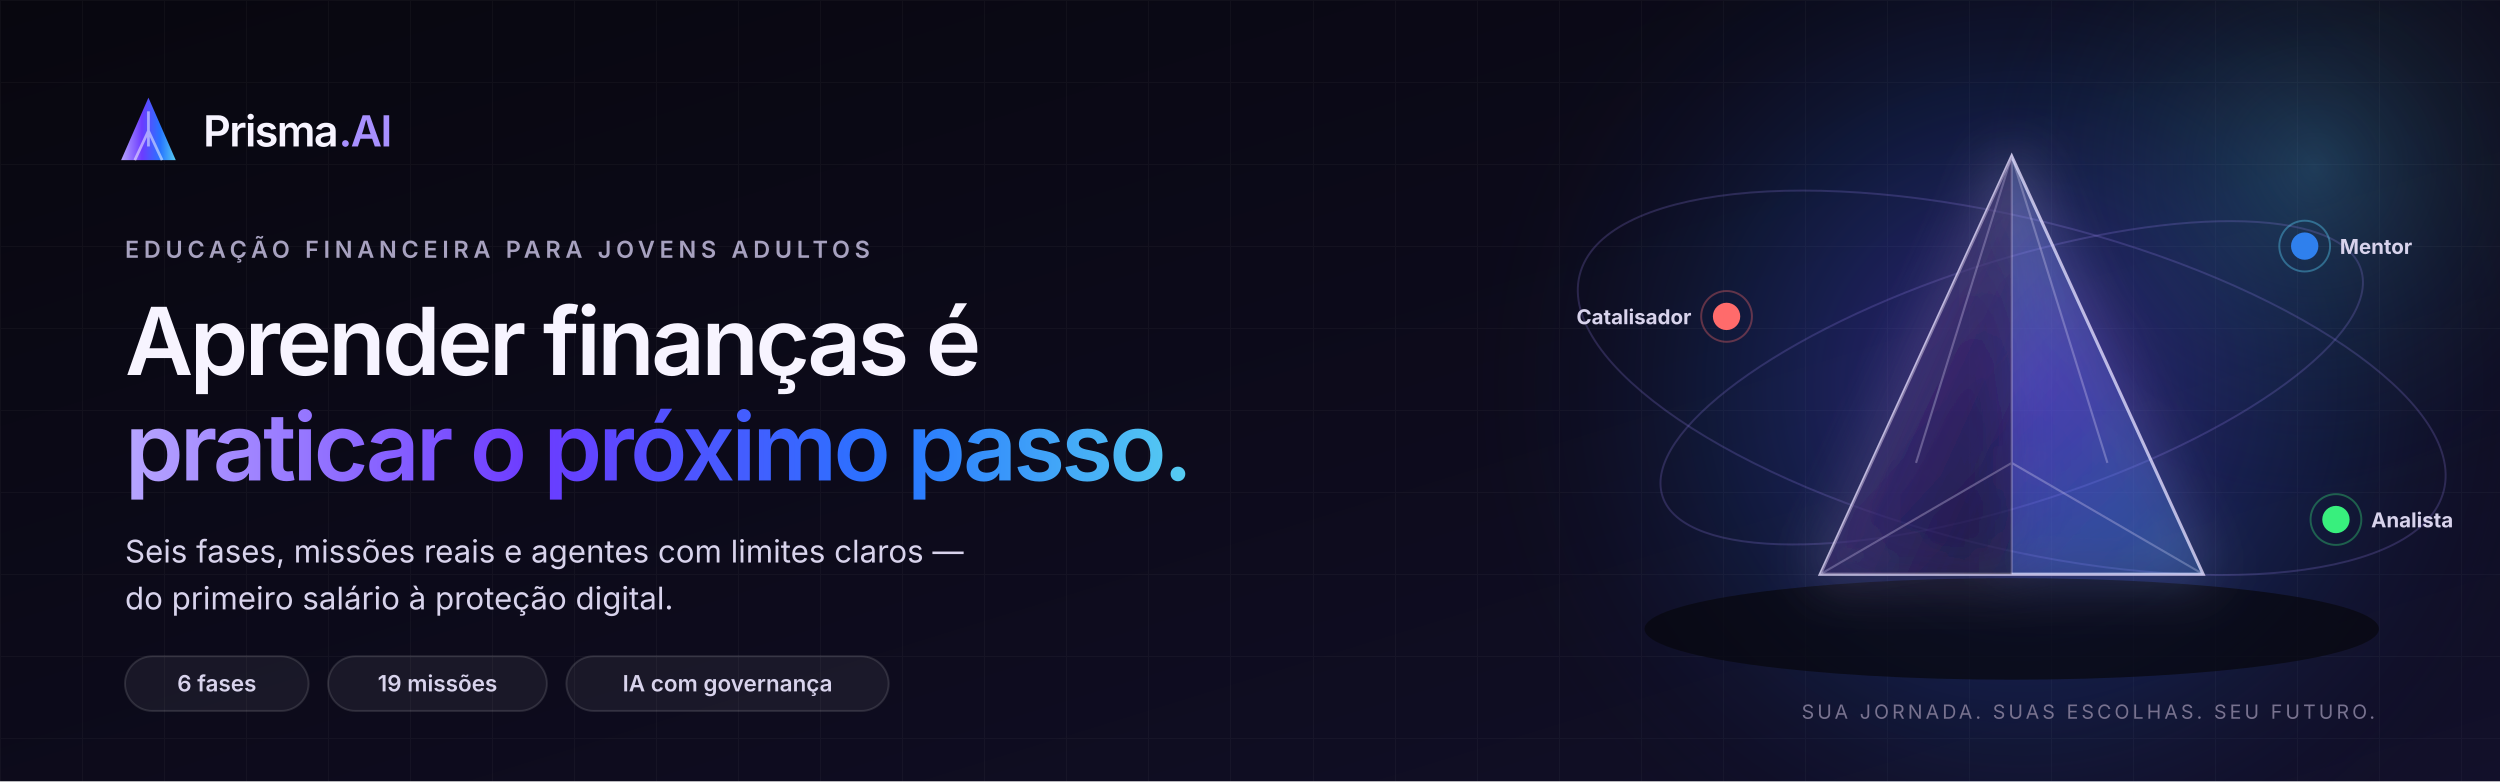
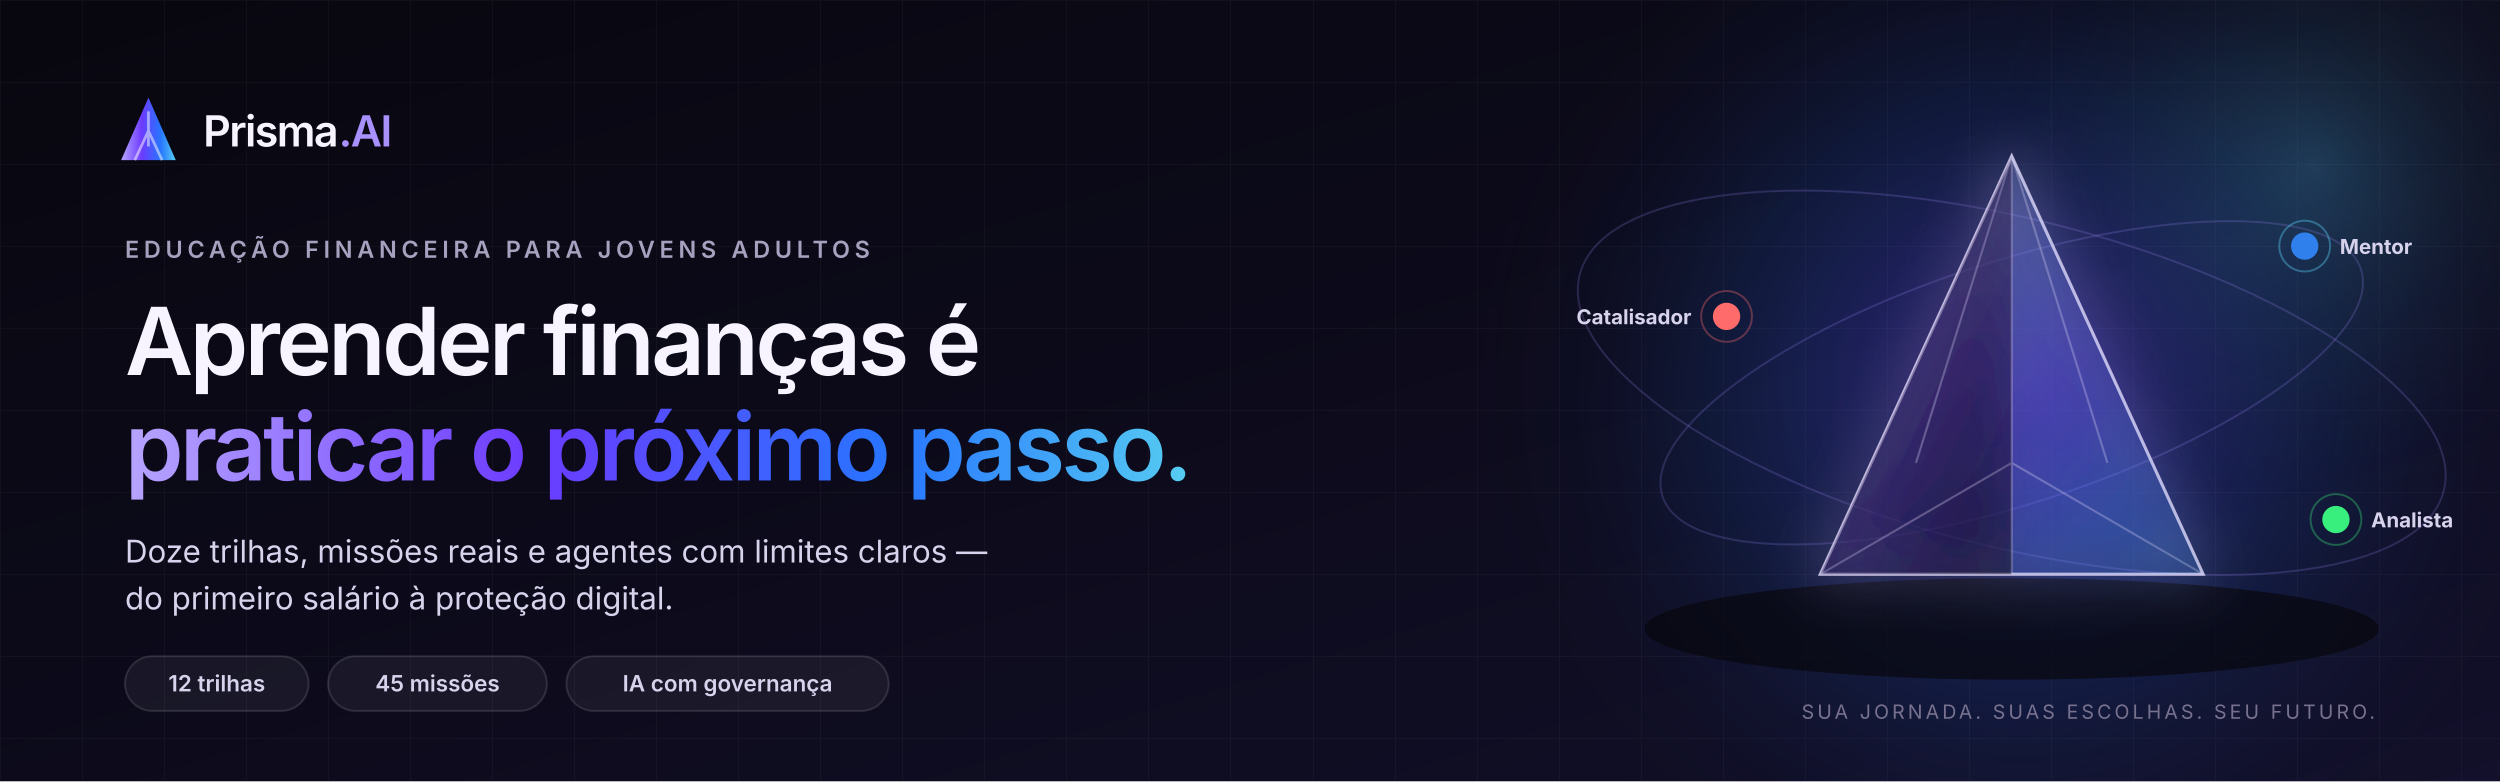
<svg xmlns="http://www.w3.org/2000/svg" width="1280" height="400" viewBox="0 0 1280 400" role="img" aria-labelledby="title desc">
  <defs>
    <linearGradient id="bg" x1="0" y1="0" x2="1" y2="1">
      <stop offset="0" stop-color="#08070f" />
      <stop offset="0.55" stop-color="#0d0b1c" />
      <stop offset="1" stop-color="#12102a" />
    </linearGradient>
    <linearGradient id="brand" x1="0" y1="0" x2="1" y2="0">
      <stop offset="0" stop-color="#b6a4ff" />
      <stop offset="0.38" stop-color="#6c3bff" />
      <stop offset="0.72" stop-color="#2775ff" />
      <stop offset="1" stop-color="#56ccf2" />
    </linearGradient>
    <linearGradient id="prism" x1="0" y1="0" x2="1" y2="1">
      <stop offset="0" stop-color="#e6deff" stop-opacity="0.96" />
      <stop offset="0.28" stop-color="#a890ff" stop-opacity="0.9" />
      <stop offset="0.62" stop-color="#6c3bff" stop-opacity="0.82" />
      <stop offset="1" stop-color="#2775ff" stop-opacity="0.78" />
    </linearGradient>
    <linearGradient id="prismDark" x1="0" y1="0" x2="1" y2="1">
      <stop offset="0" stop-color="#3d237f" stop-opacity="0.5" />
      <stop offset="1" stop-color="#0b0a18" stop-opacity="0.8" />
    </linearGradient>
    <radialGradient id="glow" cx="50%" cy="50%" r="50%">
      <stop offset="0" stop-color="#6c3bff" stop-opacity="0.42" />
      <stop offset="0.55" stop-color="#2775ff" stop-opacity="0.12" />
      <stop offset="1" stop-color="#08070f" stop-opacity="0" />
    </radialGradient>
    <radialGradient id="glowCyan" cx="50%" cy="50%" r="50%">
      <stop offset="0" stop-color="#56ccf2" stop-opacity="0.22" />
      <stop offset="1" stop-color="#08070f" stop-opacity="0" />
    </radialGradient>
    <filter id="softGlow" x="-60%" y="-60%" width="220%" height="220%">
      <feGaussianBlur stdDeviation="14" result="blur" />
      <feMerge>
        <feMergeNode in="blur" />
        <feMergeNode in="SourceGraphic" />
      </feMerge>
    </filter>
    <pattern id="grid" width="42" height="42" patternUnits="userSpaceOnUse">
      <path d="M42 0H0V42" fill="none" stroke="#ffffff" stroke-opacity="0.035" stroke-width="1" />
    </pattern>
  </defs>
  <rect width="1280" height="400" fill="url(#bg)" />
  <rect width="1280" height="400" fill="url(#grid)" />
  <circle cx="1035" cy="198" r="290" fill="url(#glow)" />
  <circle cx="1185" cy="86" r="180" fill="url(#glowCyan)" />
  <g transform="translate(64 48)">
    <path d="M12 2 26 34H-2L12 2Z" fill="url(#brand)" />
    <path d="M12 9v18M5 34 12 19l7 15" fill="none" stroke="#fff" stroke-opacity="0.5" stroke-width="1.4" />
    <text x="40" y="27" fill="#f7f4ff" font-family="'Space Grotesk', Inter, 'Segoe UI', sans-serif" font-size="22" font-weight="600" letter-spacing="-0.8">Prisma<tspan fill="#a890ff">.AI</tspan>
    </text>
  </g>
  <g font-family="Inter, 'Segoe UI', Helvetica, Arial, sans-serif">
    <text x="64" y="132" fill="#a7a1bf" font-size="12" font-weight="600" letter-spacing="2.4">EDUCAÇÃO FINANCEIRA PARA JOVENS ADULTOS</text>
    <text x="64" y="192" fill="#f7f4ff" font-family="'Space Grotesk', Inter, 'Segoe UI', sans-serif" font-size="48" font-weight="600" letter-spacing="-1.8">Aprender finanças é</text>
    <text x="64" y="246" fill="url(#brand)" font-family="'Space Grotesk', Inter, 'Segoe UI', sans-serif" font-size="48" font-weight="600" letter-spacing="-1.8">praticar o próximo passo.</text>
-     <text x="64" y="288" fill="#d8d3ec" font-size="16">Seis fases, missões reais e agentes com limites claros —</text>
+     <text x="64" y="288" fill="#d8d3ec" font-size="16">Doze trilhas, missões reais e agentes com limites claros —</text>
    <text x="64" y="312" fill="#d8d3ec" font-size="16">do primeiro salário à proteção digital.</text>
  </g>
  <g font-family="Inter, 'Segoe UI', Helvetica, Arial, sans-serif" font-size="11.5" font-weight="600">
    <rect x="64" y="336" width="94" height="28" rx="14" fill="#ffffff" fill-opacity="0.055" stroke="#ffffff" stroke-opacity="0.12" />
-     <text x="111" y="354" fill="#d8d3ec" text-anchor="middle">6 fases</text>
+     <text x="111" y="354" fill="#d8d3ec" text-anchor="middle">12 trilhas</text>
    <rect x="168" y="336" width="112" height="28" rx="14" fill="#ffffff" fill-opacity="0.055" stroke="#ffffff" stroke-opacity="0.12" />
-     <text x="224" y="354" fill="#d8d3ec" text-anchor="middle">19 missões</text>
+     <text x="224" y="354" fill="#d8d3ec" text-anchor="middle">45 missões</text>
    <rect x="290" y="336" width="165" height="28" rx="14" fill="#ffffff" fill-opacity="0.055" stroke="#ffffff" stroke-opacity="0.12" />
    <text x="372.5" y="354" fill="#d8d3ec" text-anchor="middle">IA com governança</text>
  </g>
  <g transform="translate(1030 196)">
    <ellipse cx="0" cy="126" rx="188" ry="26" fill="#08070f" fill-opacity="0.72" />
    <g fill="none" stroke="#a890ff" stroke-opacity="0.2">
      <ellipse cx="0" cy="0" rx="188" ry="62" transform="rotate(-18)" />
      <ellipse cx="0" cy="0" rx="228" ry="84" transform="rotate(14)" />
    </g>
    <g filter="url(#softGlow)">
      <path d="M0 -116 98 98H-98L0 -116Z" fill="url(#prism)" fill-opacity="0.2" stroke="#e6deff" stroke-opacity="0.78" stroke-width="1.6" />
      <path d="M0 -116 0 98H-98L0 -116Z" fill="url(#prismDark)" fill-opacity="0.62" />
      <path d="M0 -116 98 98H0V-116Z" fill="#56ccf2" fill-opacity="0.08" />
      <path d="M0 -116v214M-49 41 0 -116l49 157M-98 98 0 41l98 57" fill="none" stroke="#e6deff" stroke-opacity="0.28" stroke-width="1.1" />
    </g>
    <g font-family="Inter, 'Segoe UI', Helvetica, Arial, sans-serif" font-size="10.5" font-weight="700">
      <g transform="translate(-146 -34)">
        <circle r="7" fill="#ff6b6b" />
        <circle r="13" fill="none" stroke="#ff6b6b" stroke-opacity="0.34" />
        <text x="-18" y="4" fill="#d8d3ec" text-anchor="end">Catalisador</text>
      </g>
      <g transform="translate(150 -70)">
        <circle r="7" fill="#2f80ed" />
        <circle r="13" fill="none" stroke="#56ccf2" stroke-opacity="0.4" />
        <text x="18" y="4" fill="#d8d3ec">Mentor</text>
      </g>
      <g transform="translate(166 70)">
        <circle r="7" fill="#38ef7d" />
        <circle r="13" fill="none" stroke="#38ef7d" stroke-opacity="0.34" />
        <text x="18" y="4" fill="#d8d3ec">Analista</text>
      </g>
    </g>
  </g>
  <text x="1216" y="368" fill="#78728f" font-family="Inter, 'Segoe UI', sans-serif" font-size="10" text-anchor="end" letter-spacing="1.6">SUA JORNADA. SUAS ESCOLHAS. SEU FUTURO.</text>
</svg>
